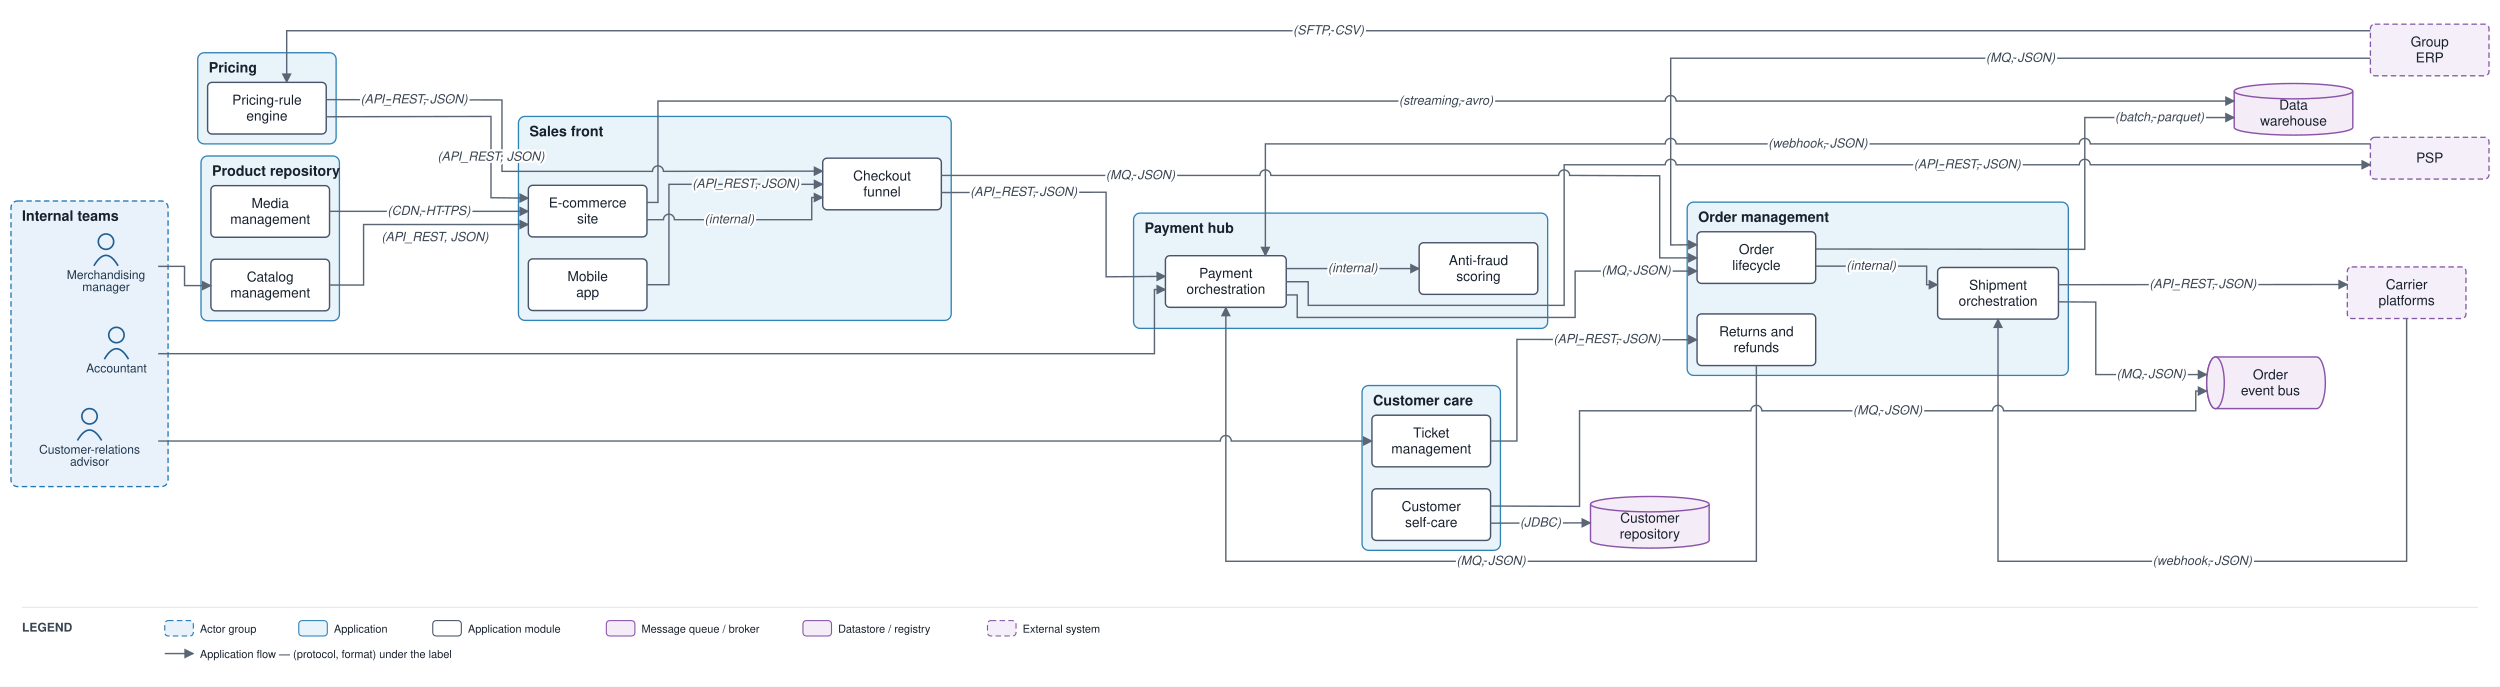
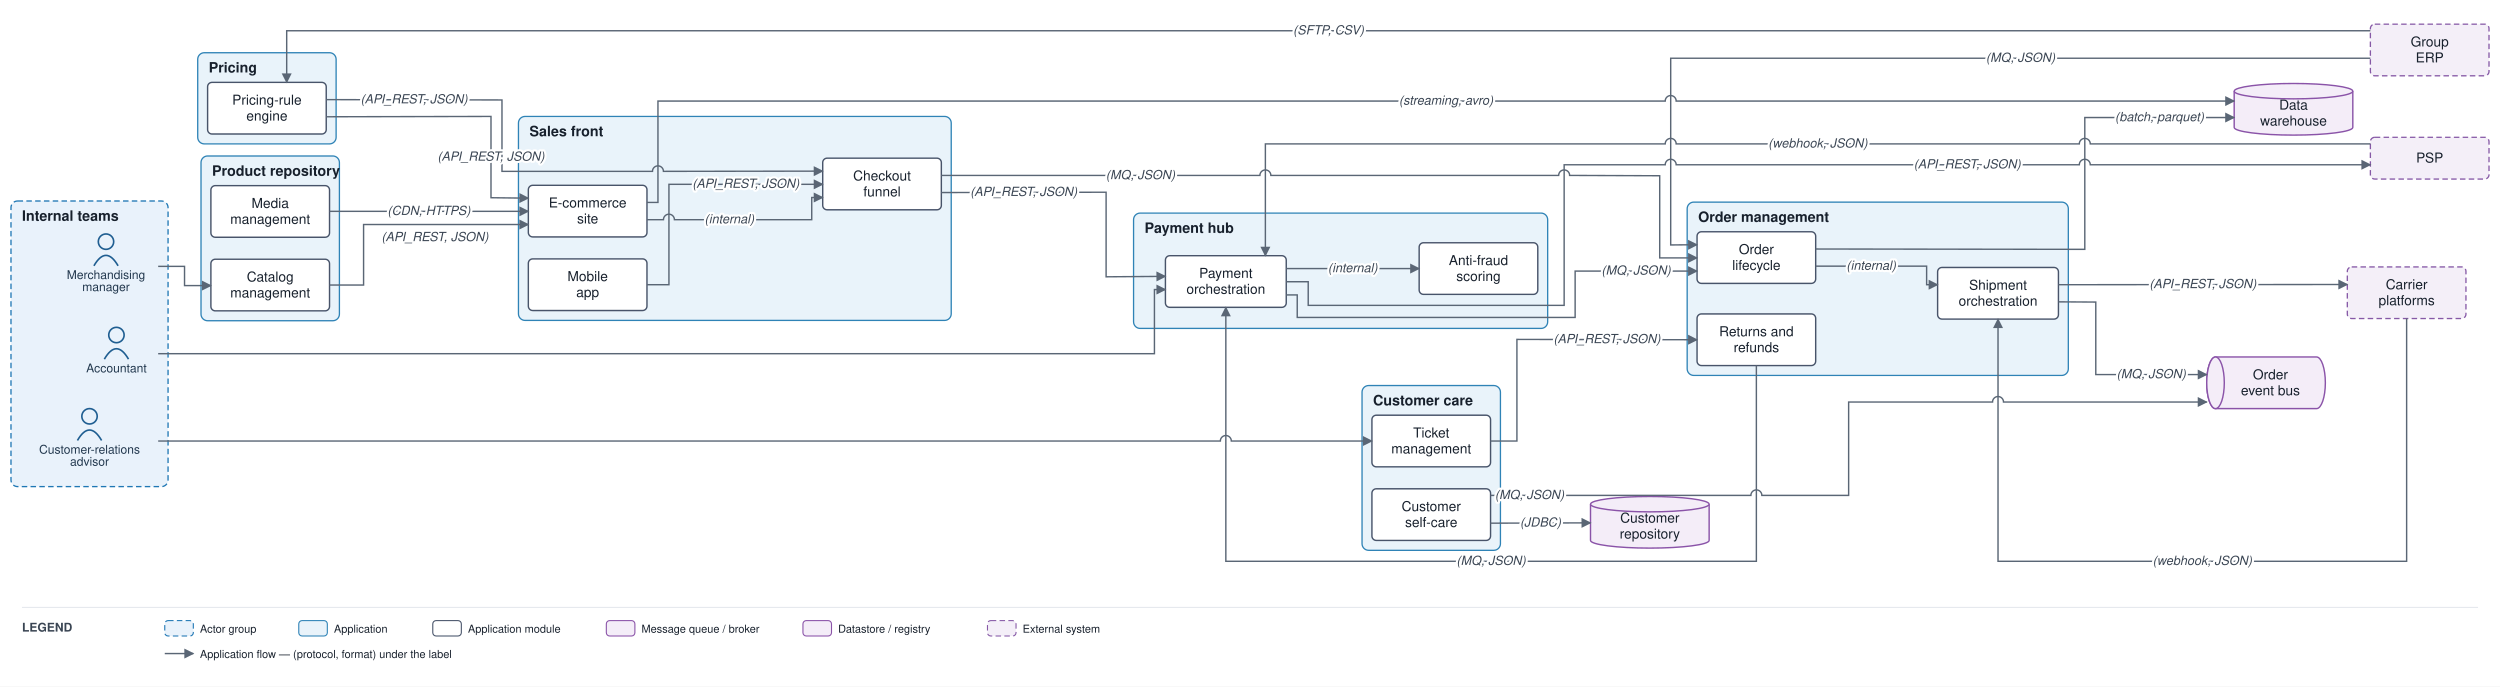
<svg xmlns="http://www.w3.org/2000/svg" viewBox="0 0 2276 625" font-family="Helvetica,Arial,sans-serif">
  <defs>
    <marker id="arr" viewBox="0 0 10 10" refX="9" refY="5" markerWidth="7" markerHeight="7" orient="auto-start-reverse">
      <path d="M0,0 L10,5 L0,10 z" fill="#5a6675" />
    </marker>
  </defs>
  <rect width="2276" height="625" fill="#ffffff" />
  <rect x="10" y="183" width="143" height="260" rx="6" fill="#e9f2fb" stroke="#1f77b4" stroke-width="1.2" stroke-dasharray="5 3" />
  <text x="20" y="201" font-size="13" font-weight="bold" fill="#17202c">Internal teams</text>
  <rect x="472" y="106" width="394" height="185.7" rx="6" fill="#e9f3fa" stroke="#2f83b6" stroke-width="1.2" />
  <text x="482" y="124" font-size="13" font-weight="bold" fill="#17202c">Sales front</text>
  <rect x="1536" y="184" width="347" height="157.8" rx="6" fill="#e9f3fa" stroke="#2f83b6" stroke-width="1.2" />
  <text x="1546" y="202" font-size="13" font-weight="bold" fill="#17202c">Order management</text>
  <rect x="183" y="142" width="126" height="150" rx="6" fill="#e9f3fa" stroke="#2f83b6" stroke-width="1.2" />
  <text x="193" y="160" font-size="13" font-weight="bold" fill="#17202c">Product repository</text>
  <rect x="180" y="48" width="126" height="83" rx="6" fill="#e9f3fa" stroke="#2f83b6" stroke-width="1.2" />
  <text x="190" y="66" font-size="13" font-weight="bold" fill="#17202c">Pricing</text>
  <rect x="1032" y="194" width="377" height="105" rx="6" fill="#e9f3fa" stroke="#2f83b6" stroke-width="1.2" />
  <text x="1042" y="212" font-size="13" font-weight="bold" fill="#17202c">Payment hub</text>
  <rect x="1240" y="351" width="126" height="150" rx="6" fill="#e9f3fa" stroke="#2f83b6" stroke-width="1.2" />
  <text x="1250" y="369" font-size="13" font-weight="bold" fill="#17202c">Customer care</text>
  <circle cx="96.5" cy="220" r="7" fill="none" stroke="#1f5e91" stroke-width="1.5" />
  <path d="M 85.5 242 q 11 -19 22 0" fill="none" stroke="#1f5e91" stroke-width="1.5" />
  <text x="96.5" y="254" font-size="11" text-anchor="middle" fill="#20364c">Merchandising</text>
  <text x="96.5" y="265" font-size="11" text-anchor="middle" fill="#20364c">manager</text>
  <circle cx="81.5" cy="379" r="7" fill="none" stroke="#1f5e91" stroke-width="1.5" />
  <path d="M 70.5 401 q 11 -19 22 0" fill="none" stroke="#1f5e91" stroke-width="1.5" />
  <text x="81.5" y="413" font-size="11" text-anchor="middle" fill="#20364c">Customer-relations</text>
  <text x="81.5" y="424" font-size="11" text-anchor="middle" fill="#20364c">advisor</text>
  <circle cx="106" cy="305" r="7" fill="none" stroke="#1f5e91" stroke-width="1.5" />
  <path d="M 95 327 q 11 -19 22 0" fill="none" stroke="#1f5e91" stroke-width="1.5" />
  <text x="106" y="339" font-size="11" text-anchor="middle" fill="#20364c">Accountant</text>
  <rect x="481" y="168.7" width="108" height="47" rx="4" fill="#ffffff" stroke="#48546a" stroke-width="1.3" />
  <text x="535" y="188.9" font-size="12.5" text-anchor="middle" fill="#17202c">E-commerce</text>
  <text x="535" y="203.4" font-size="12.5" text-anchor="middle" fill="#17202c">site</text>
  <rect x="481" y="235.7" width="108" height="47" rx="4" fill="#ffffff" stroke="#48546a" stroke-width="1.3" />
  <text x="535" y="255.9" font-size="12.5" text-anchor="middle" fill="#17202c">Mobile</text>
  <text x="535" y="270.4" font-size="12.5" text-anchor="middle" fill="#17202c">app</text>
  <rect x="749" y="144" width="108" height="47" rx="4" fill="#ffffff" stroke="#48546a" stroke-width="1.3" />
  <text x="803" y="164.3" font-size="12.5" text-anchor="middle" fill="#17202c">Checkout</text>
  <text x="803" y="178.8" font-size="12.5" text-anchor="middle" fill="#17202c">funnel</text>
  <rect x="1545" y="211" width="108" height="47" rx="4" fill="#ffffff" stroke="#48546a" stroke-width="1.3" />
  <text x="1599" y="231.3" font-size="12.5" text-anchor="middle" fill="#17202c">Order</text>
  <text x="1599" y="245.8" font-size="12.5" text-anchor="middle" fill="#17202c">lifecycle</text>
  <rect x="1764" y="243.5" width="110" height="47" rx="4" fill="#ffffff" stroke="#48546a" stroke-width="1.3" />
  <text x="1819" y="263.8" font-size="12.5" text-anchor="middle" fill="#17202c">Shipment</text>
  <text x="1819" y="278.3" font-size="12.5" text-anchor="middle" fill="#17202c">orchestration</text>
  <rect x="1545" y="285.8" width="108" height="47" rx="4" fill="#ffffff" stroke="#48546a" stroke-width="1.3" />
  <text x="1599" y="306.1" font-size="12.5" text-anchor="middle" fill="#17202c">Returns and</text>
  <text x="1599" y="320.6" font-size="12.5" text-anchor="middle" fill="#17202c">refunds</text>
  <rect x="192" y="236" width="108" height="47" rx="4" fill="#ffffff" stroke="#48546a" stroke-width="1.3" />
  <text x="246" y="256.3" font-size="12.5" text-anchor="middle" fill="#17202c">Catalog</text>
  <text x="246" y="270.8" font-size="12.5" text-anchor="middle" fill="#17202c">management</text>
  <rect x="192" y="169" width="108" height="47" rx="4" fill="#ffffff" stroke="#48546a" stroke-width="1.3" />
  <text x="246" y="189.3" font-size="12.5" text-anchor="middle" fill="#17202c">Media</text>
  <text x="246" y="203.8" font-size="12.5" text-anchor="middle" fill="#17202c">management</text>
  <rect x="189" y="75" width="108" height="47" rx="4" fill="#ffffff" stroke="#48546a" stroke-width="1.3" />
  <text x="243" y="95.3" font-size="12.5" text-anchor="middle" fill="#17202c">Pricing-rule</text>
  <text x="243" y="109.8" font-size="12.5" text-anchor="middle" fill="#17202c">engine</text>
  <rect x="1061" y="232.8" width="110" height="47" rx="4" fill="#ffffff" stroke="#48546a" stroke-width="1.3" />
  <text x="1116" y="253" font-size="12.5" text-anchor="middle" fill="#17202c">Payment</text>
  <text x="1116" y="267.5" font-size="12.5" text-anchor="middle" fill="#17202c">orchestration</text>
  <rect x="1292" y="221" width="108" height="47" rx="4" fill="#ffffff" stroke="#48546a" stroke-width="1.3" />
  <text x="1346" y="241.3" font-size="12.5" text-anchor="middle" fill="#17202c">Anti-fraud</text>
  <text x="1346" y="255.8" font-size="12.5" text-anchor="middle" fill="#17202c">scoring</text>
  <rect x="1249" y="378" width="108" height="47" rx="4" fill="#ffffff" stroke="#48546a" stroke-width="1.3" />
  <text x="1303" y="398.3" font-size="12.5" text-anchor="middle" fill="#17202c">Ticket</text>
  <text x="1303" y="412.8" font-size="12.5" text-anchor="middle" fill="#17202c">management</text>
  <rect x="1249" y="445" width="108" height="47" rx="4" fill="#ffffff" stroke="#48546a" stroke-width="1.3" />
  <text x="1303" y="465.3" font-size="12.5" text-anchor="middle" fill="#17202c">Customer</text>
  <text x="1303" y="479.8" font-size="12.5" text-anchor="middle" fill="#17202c">self-care</text>
  <path d="M 2017 325 h 92 a 8 23.5 0 0 1 0 47 h -92 a 8 23.5 0 0 1 0 -47" fill="#f4edf8" stroke="#8a53a8" stroke-width="1.3" />
  <ellipse cx="2017" cy="348.5" rx="8" ry="23.5" fill="#f4edf8" stroke="#8a53a8" stroke-width="1.3" />
  <text x="2067" y="345.3" font-size="12.5" text-anchor="middle" fill="#17202c">Order</text>
  <text x="2067" y="359.8" font-size="12.5" text-anchor="middle" fill="#17202c">event bus</text>
  <path d="M 2034 83 v 33 a 54 7 0 0 0 108 0 v -33" fill="#f4edf8" stroke="#8a53a8" stroke-width="1.3" />
  <ellipse cx="2088" cy="83" rx="54" ry="7" fill="#f4edf8" stroke="#8a53a8" stroke-width="1.3" />
  <text x="2088" y="99.8" font-size="12.5" text-anchor="middle" fill="#17202c">Data</text>
  <text x="2088" y="114.3" font-size="12.5" text-anchor="middle" fill="#17202c">warehouse</text>
  <path d="M 1448 459 v 33 a 54 7 0 0 0 108 0 v -33" fill="#f4edf8" stroke="#8a53a8" stroke-width="1.3" />
  <ellipse cx="1502" cy="459" rx="54" ry="7" fill="#f4edf8" stroke="#8a53a8" stroke-width="1.3" />
  <text x="1502" y="475.8" font-size="12.5" text-anchor="middle" fill="#17202c">Customer</text>
  <text x="1502" y="490.3" font-size="12.5" text-anchor="middle" fill="#17202c">repository</text>
  <rect x="2158" y="125" width="108" height="38" rx="4" fill="#f4eff8" stroke="#8659a6" stroke-width="1.2" stroke-dasharray="5 3" />
  <text x="2212" y="148" font-size="12.5" text-anchor="middle" fill="#17202c">PSP</text>
  <rect x="2137" y="243" width="108" height="47" rx="4" fill="#f4eff8" stroke="#8659a6" stroke-width="1.2" stroke-dasharray="5 3" />
  <text x="2191" y="263.3" font-size="12.5" text-anchor="middle" fill="#17202c">Carrier</text>
  <text x="2191" y="277.8" font-size="12.5" text-anchor="middle" fill="#17202c">platforms</text>
  <rect x="2158" y="22" width="108" height="47" rx="4" fill="#f4eff8" stroke="#8659a6" stroke-width="1.2" stroke-dasharray="5 3" />
  <text x="2212" y="42.3" font-size="12.5" text-anchor="middle" fill="#17202c">Group</text>
  <text x="2212" y="56.8" font-size="12.5" text-anchor="middle" fill="#17202c">ERP</text>
  <path d="M 144 242.5 L 168 242.5 L 168 260 L 192 260" fill="none" stroke="#5a6675" stroke-width="1.3" marker-end="url(#arr)" />
  <path d="M 300 259.5 L 331 259.5 L 331 204.4 L 481 204.4" fill="none" stroke="#5a6675" stroke-width="1.3" marker-end="url(#arr)" />
  <path d="M 300 192.4 L 481 192.4" fill="none" stroke="#5a6675" stroke-width="1.3" marker-end="url(#arr)" />
  <path d="M 297 106.3 L 447 106 L 447 180 L 481 180.4" fill="none" stroke="#5a6675" stroke-width="1.3" marker-end="url(#arr)" />
  <path d="M 297 90.7 L 457 91 L 457 156 L 594 156 A 5 5 0 0 1 604 156 L 749 155.8" fill="none" stroke="#5a6675" stroke-width="1.3" marker-end="url(#arr)" />
  <path d="M 2158 28 L 261 28 L 261 75" fill="none" stroke="#5a6675" stroke-width="1.3" marker-end="url(#arr)" />
  <path d="M 589 200 L 604 200 A 5 5 0 0 1 614 200 L 739 200 L 739 179.8 L 749 179.8" fill="none" stroke="#5a6675" stroke-width="1.3" marker-end="url(#arr)" />
  <path d="M 589 259.2 L 609 259.2 L 609 167.8 L 749 167.8" fill="none" stroke="#5a6675" stroke-width="1.3" marker-end="url(#arr)" />
  <path d="M 857 159.7 L 1147 159.7 A 5 5 0 0 1 1157 159.7 L 1419 159.7 A 5 5 0 0 1 1429 159.7 L 1511 160 L 1511 234.8 L 1545 234.8" fill="none" stroke="#5a6675" stroke-width="1.3" marker-end="url(#arr)" />
  <path d="M 857 175.3 L 1007 175 L 1007 252 L 1061 251.6" fill="none" stroke="#5a6675" stroke-width="1.3" marker-end="url(#arr)" />
  <path d="M 1171 244.5 L 1292 244.5" fill="none" stroke="#5a6675" stroke-width="1.3" marker-end="url(#arr)" />
  <path d="M 1171 256.5 L 1191 256.5 L 1191 278 L 1424 278 L 1424 150 L 1516 150 A 5 5 0 0 1 1526 150 L 1893 150 A 5 5 0 0 1 1903 150 L 2158 150" fill="none" stroke="#5a6675" stroke-width="1.3" marker-end="url(#arr)" />
  <path d="M 2158 131 L 1903 131 A 5 5 0 0 0 1893 131 L 1526 131 A 5 5 0 0 0 1516 131 L 1152 131 L 1152 232.8" fill="none" stroke="#5a6675" stroke-width="1.3" marker-end="url(#arr)" />
  <path d="M 1171 268.5 L 1181 268.5 L 1181 289 L 1434 289 L 1434 246.8 L 1545 246.8" fill="none" stroke="#5a6675" stroke-width="1.3" marker-end="url(#arr)" />
  <path d="M 1653 242.3 L 1754 242.3 L 1754 259.2 L 1764 259.2" fill="none" stroke="#5a6675" stroke-width="1.3" marker-end="url(#arr)" />
  <path d="M 1874 259.2 L 2137 259" fill="none" stroke="#5a6675" stroke-width="1.3" marker-end="url(#arr)" />
  <path d="M 2191 290 L 2191 511 L 1819 511 L 1819 290.5" fill="none" stroke="#5a6675" stroke-width="1.3" marker-end="url(#arr)" />
  <path d="M 1874 274.8 L 1908 275 L 1908 341 L 2009 341" fill="none" stroke="#5a6675" stroke-width="1.3" marker-end="url(#arr)" />
-   <path d="M 1357 460.7 L 1438 461 L 1438 374 L 1594 374 A 5 5 0 0 1 1604 374 L 1814 374 A 5 5 0 0 1 1824 374 L 1999 374 L 1999 356 L 2009 356" fill="none" stroke="#5a6675" stroke-width="1.3" marker-end="url(#arr)" />
+   <path d="M 1357 451 L 1594 451 A 5 5 0 0 1 1604 451 L 1683 451 L 1683 366 L 1814 366 A 5 5 0 0 1 1824 366 L 2009 366" fill="none" stroke="#5a6675" stroke-width="1.3" marker-end="url(#arr)" />
  <path d="M 144 401.5 L 1111 401.5 A 5 5 0 0 1 1121 401.5 L 1249 401.5" fill="none" stroke="#5a6675" stroke-width="1.3" marker-end="url(#arr)" />
  <path d="M 1357 401.5 L 1381 401.5 L 1381 309 L 1545 309.3" fill="none" stroke="#5a6675" stroke-width="1.3" marker-end="url(#arr)" />
  <path d="M 1599 332.8 L 1599 511 L 1116 511 L 1116 279.8" fill="none" stroke="#5a6675" stroke-width="1.3" marker-end="url(#arr)" />
  <path d="M 1357 476.3 L 1448 476" fill="none" stroke="#5a6675" stroke-width="1.3" marker-end="url(#arr)" />
  <path d="M 1653 226.7 L 1898 227 L 1898 107 L 2034 107" fill="none" stroke="#5a6675" stroke-width="1.3" marker-end="url(#arr)" />
  <path d="M 589 184.3 L 599 184.3 L 599 92 L 1516 92 A 5 5 0 0 1 1526 92 L 2034 92" fill="none" stroke="#5a6675" stroke-width="1.3" marker-end="url(#arr)" />
  <path d="M 144 322 L 1051 322 L 1051 263.6 L 1061 263.6" fill="none" stroke="#5a6675" stroke-width="1.3" marker-end="url(#arr)" />
  <path d="M 2158 53 L 1521 53 L 1521 223 L 1545 222.8" fill="none" stroke="#5a6675" stroke-width="1.3" marker-end="url(#arr)" />
  <text x="396" y="219.5" font-size="11.5" text-anchor="middle" fill="#3a4553" font-style="italic" stroke="#ffffff" stroke-width="4" paint-order="stroke" stroke-linejoin="round">(API_REST, JSON)</text>
  <text x="390.5" y="195.7" font-size="11.5" text-anchor="middle" fill="#3a4553" font-style="italic" stroke="#ffffff" stroke-width="4" paint-order="stroke" stroke-linejoin="round">(CDN, HTTPS)</text>
  <text x="447" y="146.3" font-size="11.5" text-anchor="middle" fill="#3a4553" font-style="italic" stroke="#ffffff" stroke-width="4" paint-order="stroke" stroke-linejoin="round">(API_REST, JSON)</text>
  <text x="377" y="94.1" font-size="11.5" text-anchor="middle" fill="#3a4553" font-style="italic" stroke="#ffffff" stroke-width="4" paint-order="stroke" stroke-linejoin="round">(API_REST, JSON)</text>
  <text x="1209.5" y="31.3" font-size="11.5" text-anchor="middle" fill="#3a4553" font-style="italic" stroke="#ffffff" stroke-width="4" paint-order="stroke" stroke-linejoin="round">(SFTP, CSV)</text>
  <text x="664" y="203.3" font-size="11.5" text-anchor="middle" fill="#3a4553" font-style="italic" stroke="#ffffff" stroke-width="4" paint-order="stroke" stroke-linejoin="round">(internal)</text>
  <text x="679" y="171" font-size="11.5" text-anchor="middle" fill="#3a4553" font-style="italic" stroke="#ffffff" stroke-width="4" paint-order="stroke" stroke-linejoin="round">(API_REST, JSON)</text>
  <text x="1038.3" y="163.1" font-size="11.5" text-anchor="middle" fill="#3a4553" font-style="italic" stroke="#ffffff" stroke-width="4" paint-order="stroke" stroke-linejoin="round">(MQ, JSON)</text>
  <text x="932" y="178.4" font-size="11.5" text-anchor="middle" fill="#3a4553" font-style="italic" stroke="#ffffff" stroke-width="4" paint-order="stroke" stroke-linejoin="round">(API_REST, JSON)</text>
  <text x="1231.5" y="247.8" font-size="11.5" text-anchor="middle" fill="#3a4553" font-style="italic" stroke="#ffffff" stroke-width="4" paint-order="stroke" stroke-linejoin="round">(internal)</text>
  <text x="1791" y="153.3" font-size="11.5" text-anchor="middle" fill="#3a4553" font-style="italic" stroke="#ffffff" stroke-width="4" paint-order="stroke" stroke-linejoin="round">(API_REST, JSON)</text>
  <text x="1655" y="134.3" font-size="11.5" text-anchor="middle" fill="#3a4553" font-style="italic" stroke="#ffffff" stroke-width="4" paint-order="stroke" stroke-linejoin="round">(webhook, JSON)</text>
  <text x="1489.5" y="250" font-size="11.5" text-anchor="middle" fill="#3a4553" font-style="italic" stroke="#ffffff" stroke-width="4" paint-order="stroke" stroke-linejoin="round">(MQ, JSON)</text>
  <text x="1703.5" y="245.6" font-size="11.5" text-anchor="middle" fill="#3a4553" font-style="italic" stroke="#ffffff" stroke-width="4" paint-order="stroke" stroke-linejoin="round">(internal)</text>
  <text x="2005.5" y="262.3" font-size="11.5" text-anchor="middle" fill="#3a4553" font-style="italic" stroke="#ffffff" stroke-width="4" paint-order="stroke" stroke-linejoin="round">(API_REST, JSON)</text>
  <text x="2005" y="514.3" font-size="11.5" text-anchor="middle" fill="#3a4553" font-style="italic" stroke="#ffffff" stroke-width="4" paint-order="stroke" stroke-linejoin="round">(webhook, JSON)</text>
  <text x="1958.5" y="344.3" font-size="11.5" text-anchor="middle" fill="#3a4553" font-style="italic" stroke="#ffffff" stroke-width="4" paint-order="stroke" stroke-linejoin="round">(MQ, JSON)</text>
-   <text x="1718.5" y="377.3" font-size="11.5" text-anchor="middle" fill="#3a4553" font-style="italic" stroke="#ffffff" stroke-width="4" paint-order="stroke" stroke-linejoin="round">(MQ, JSON)</text>
+   <text x="1392.5" y="454.3" font-size="11.5" text-anchor="middle" fill="#3a4553" font-style="italic" stroke="#ffffff" stroke-width="4" paint-order="stroke" stroke-linejoin="round">(MQ, JSON)</text>
  <text x="1463" y="312.4" font-size="11.5" text-anchor="middle" fill="#3a4553" font-style="italic" stroke="#ffffff" stroke-width="4" paint-order="stroke" stroke-linejoin="round">(API_REST, JSON)</text>
  <text x="1357.5" y="514.3" font-size="11.5" text-anchor="middle" fill="#3a4553" font-style="italic" stroke="#ffffff" stroke-width="4" paint-order="stroke" stroke-linejoin="round">(MQ, JSON)</text>
  <text x="1402.5" y="479.4" font-size="11.5" text-anchor="middle" fill="#3a4553" font-style="italic" stroke="#ffffff" stroke-width="4" paint-order="stroke" stroke-linejoin="round">(JDBC)</text>
  <text x="1966" y="110.3" font-size="11.5" text-anchor="middle" fill="#3a4553" font-style="italic" stroke="#ffffff" stroke-width="4" paint-order="stroke" stroke-linejoin="round">(batch, parquet)</text>
  <text x="1316.5" y="95.3" font-size="11.5" text-anchor="middle" fill="#3a4553" font-style="italic" stroke="#ffffff" stroke-width="4" paint-order="stroke" stroke-linejoin="round">(streaming, avro)</text>
  <text x="1839.5" y="56.3" font-size="11.5" text-anchor="middle" fill="#3a4553" font-style="italic" stroke="#ffffff" stroke-width="4" paint-order="stroke" stroke-linejoin="round">(MQ, JSON)</text>
  <line x1="20" y1="553" x2="2256" y2="553" stroke="#e6e9ee" stroke-width="1" />
  <text x="20" y="575" font-size="11" font-weight="bold" fill="#3a4553">LEGEND</text>
  <rect x="150" y="565" width="26" height="14" rx="3" fill="#e9f2fb" stroke="#1f77b4" stroke-dasharray="5 3" />
  <text x="182" y="576" font-size="10" fill="#17202c">Actor group</text>
  <rect x="272" y="565" width="26" height="14" rx="3" fill="#e9f3fa" stroke="#2f83b6" />
  <text x="304" y="576" font-size="10" fill="#17202c">Application</text>
  <rect x="394" y="565" width="26" height="14" rx="3" fill="#ffffff" stroke="#48546a" />
  <text x="426" y="576" font-size="10" fill="#17202c">Application module</text>
  <rect x="552" y="565" width="26" height="14" rx="3" fill="#f4edf8" stroke="#8a53a8" />
  <text x="584" y="576" font-size="10" fill="#17202c">Message queue / broker</text>
  <rect x="731" y="565" width="26" height="14" rx="3" fill="#f4edf8" stroke="#8a53a8" />
  <text x="763" y="576" font-size="10" fill="#17202c">Datastore / registry</text>
  <rect x="899" y="565" width="26" height="14" rx="3" fill="#f4eff8" stroke="#8659a6" stroke-dasharray="5 3" />
  <text x="931" y="576" font-size="10" fill="#17202c">External system</text>
  <line x1="150" y1="595" x2="176" y2="595" stroke="#5a6675" stroke-width="1.3" marker-end="url(#arr)" />
  <text x="182" y="599" font-size="10" fill="#17202c">Application flow — (protocol, format) under the label</text>
</svg>
